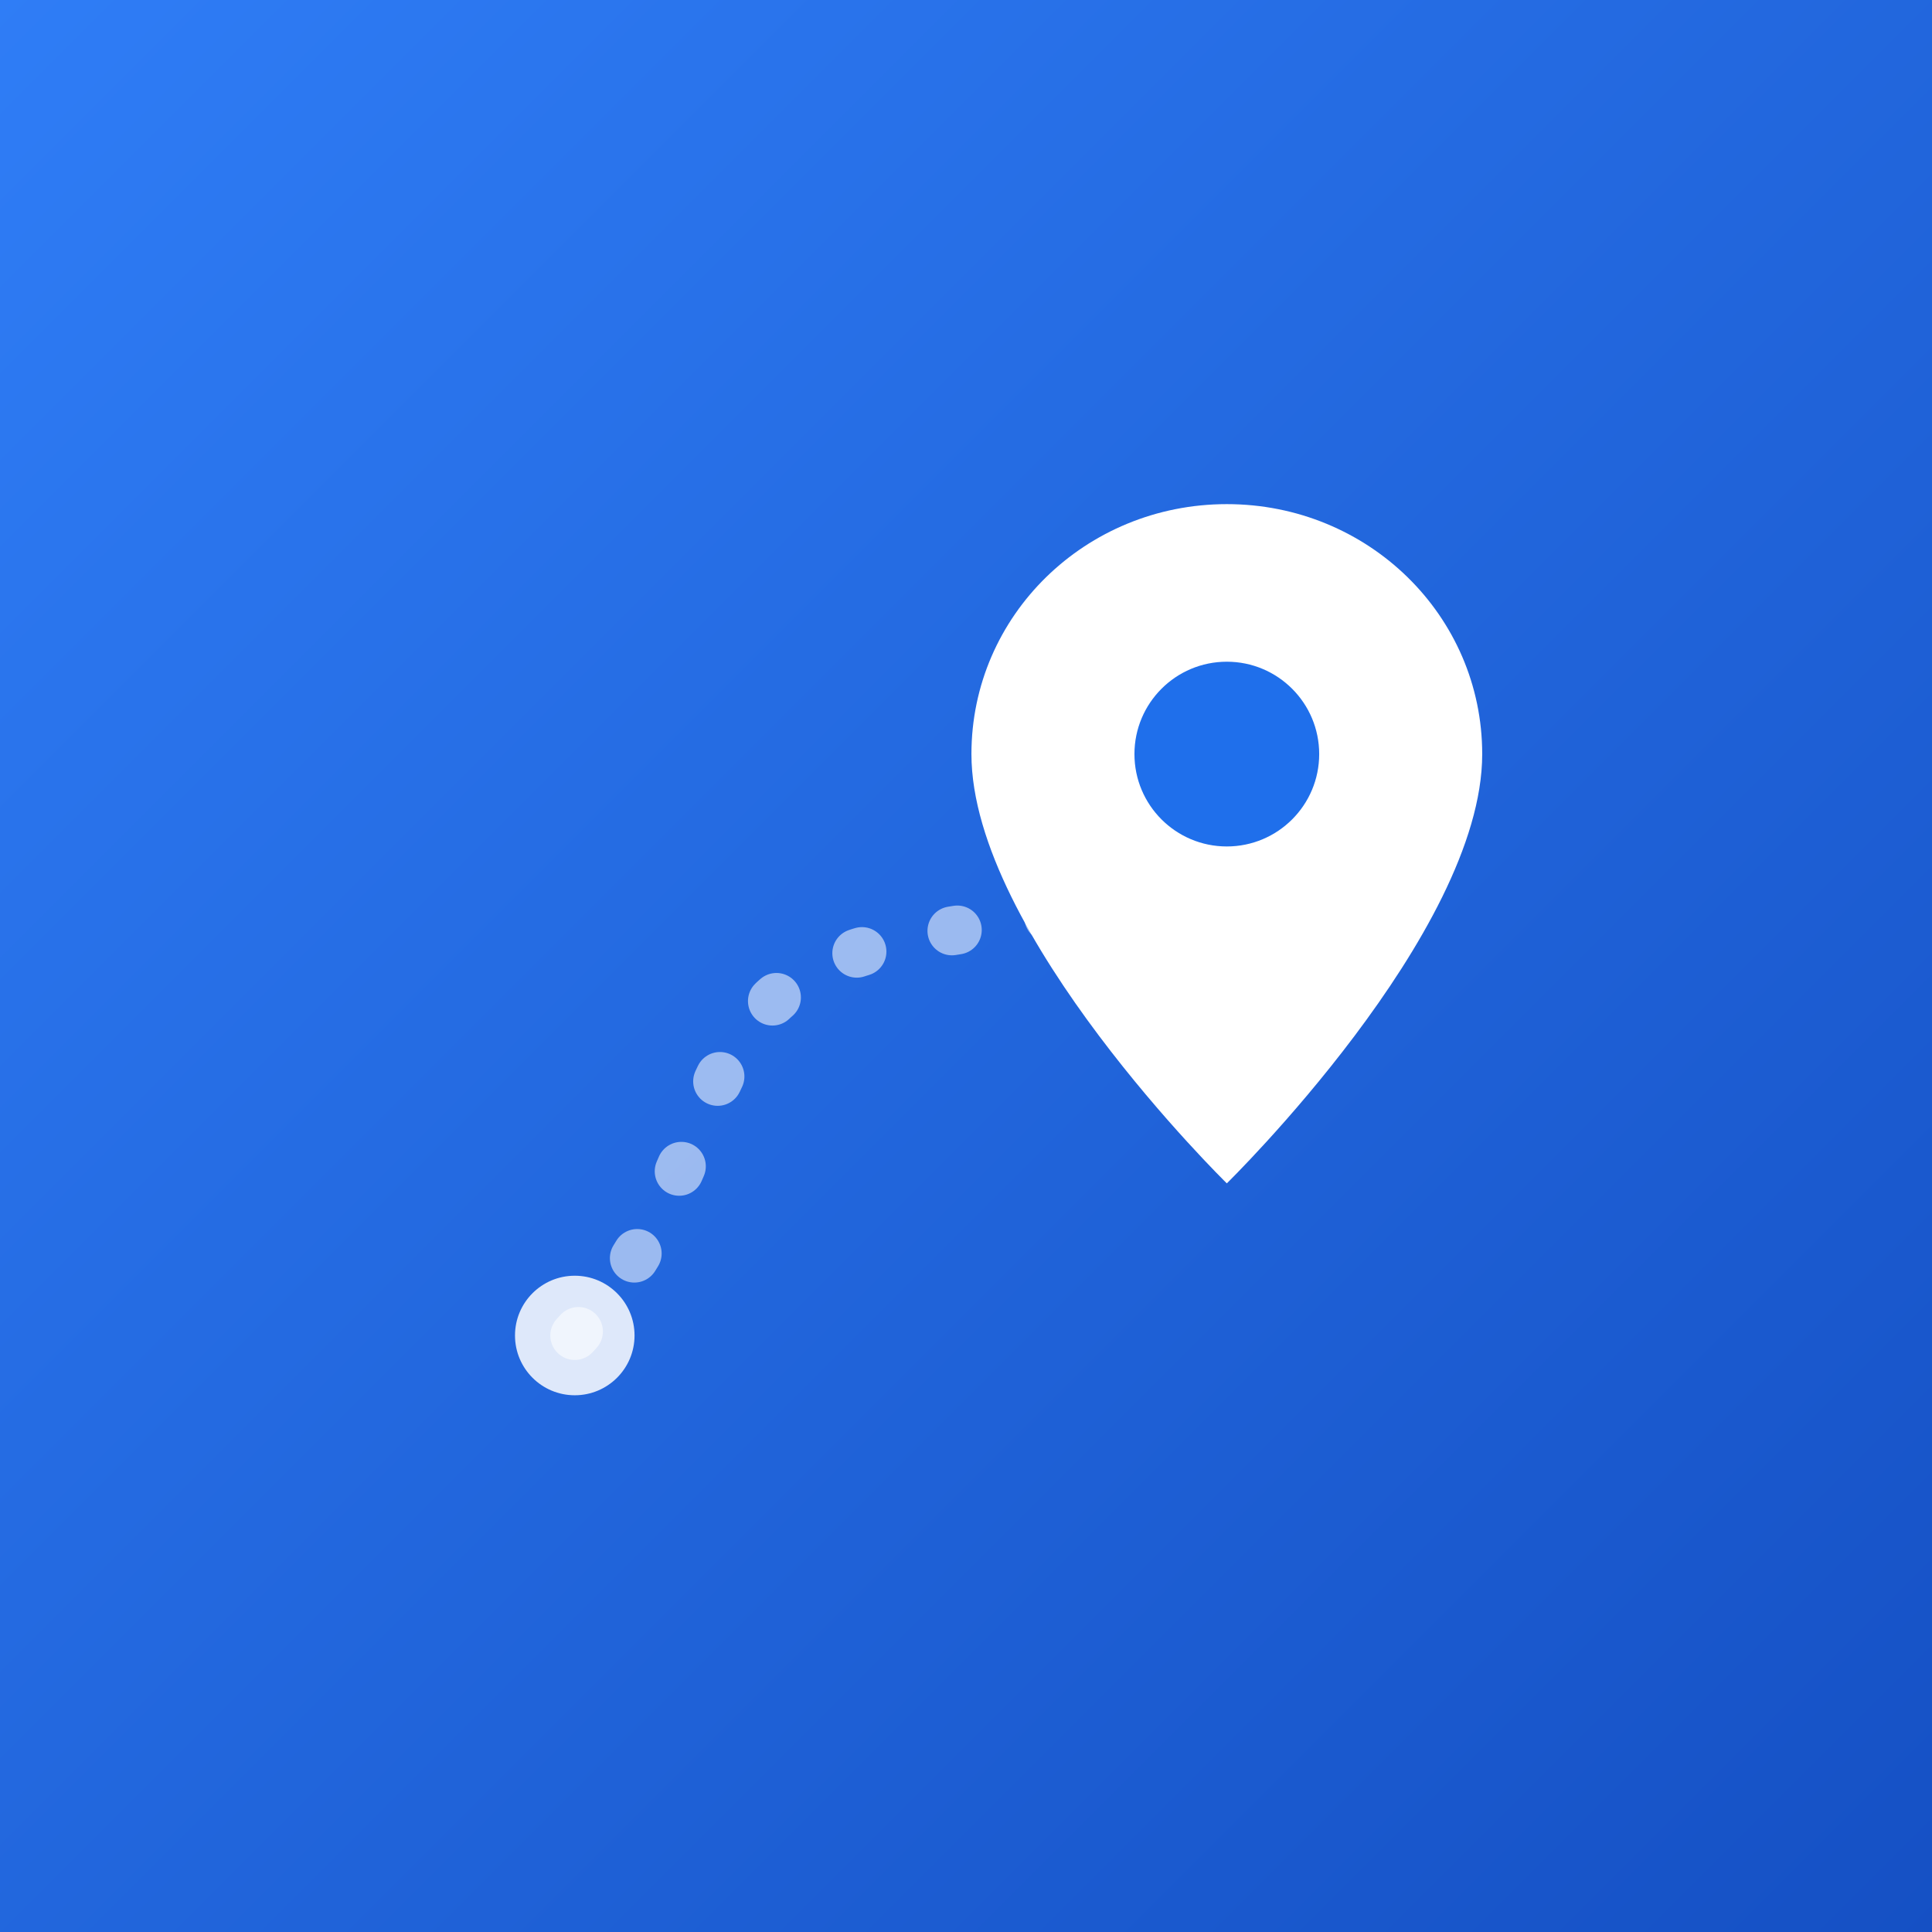
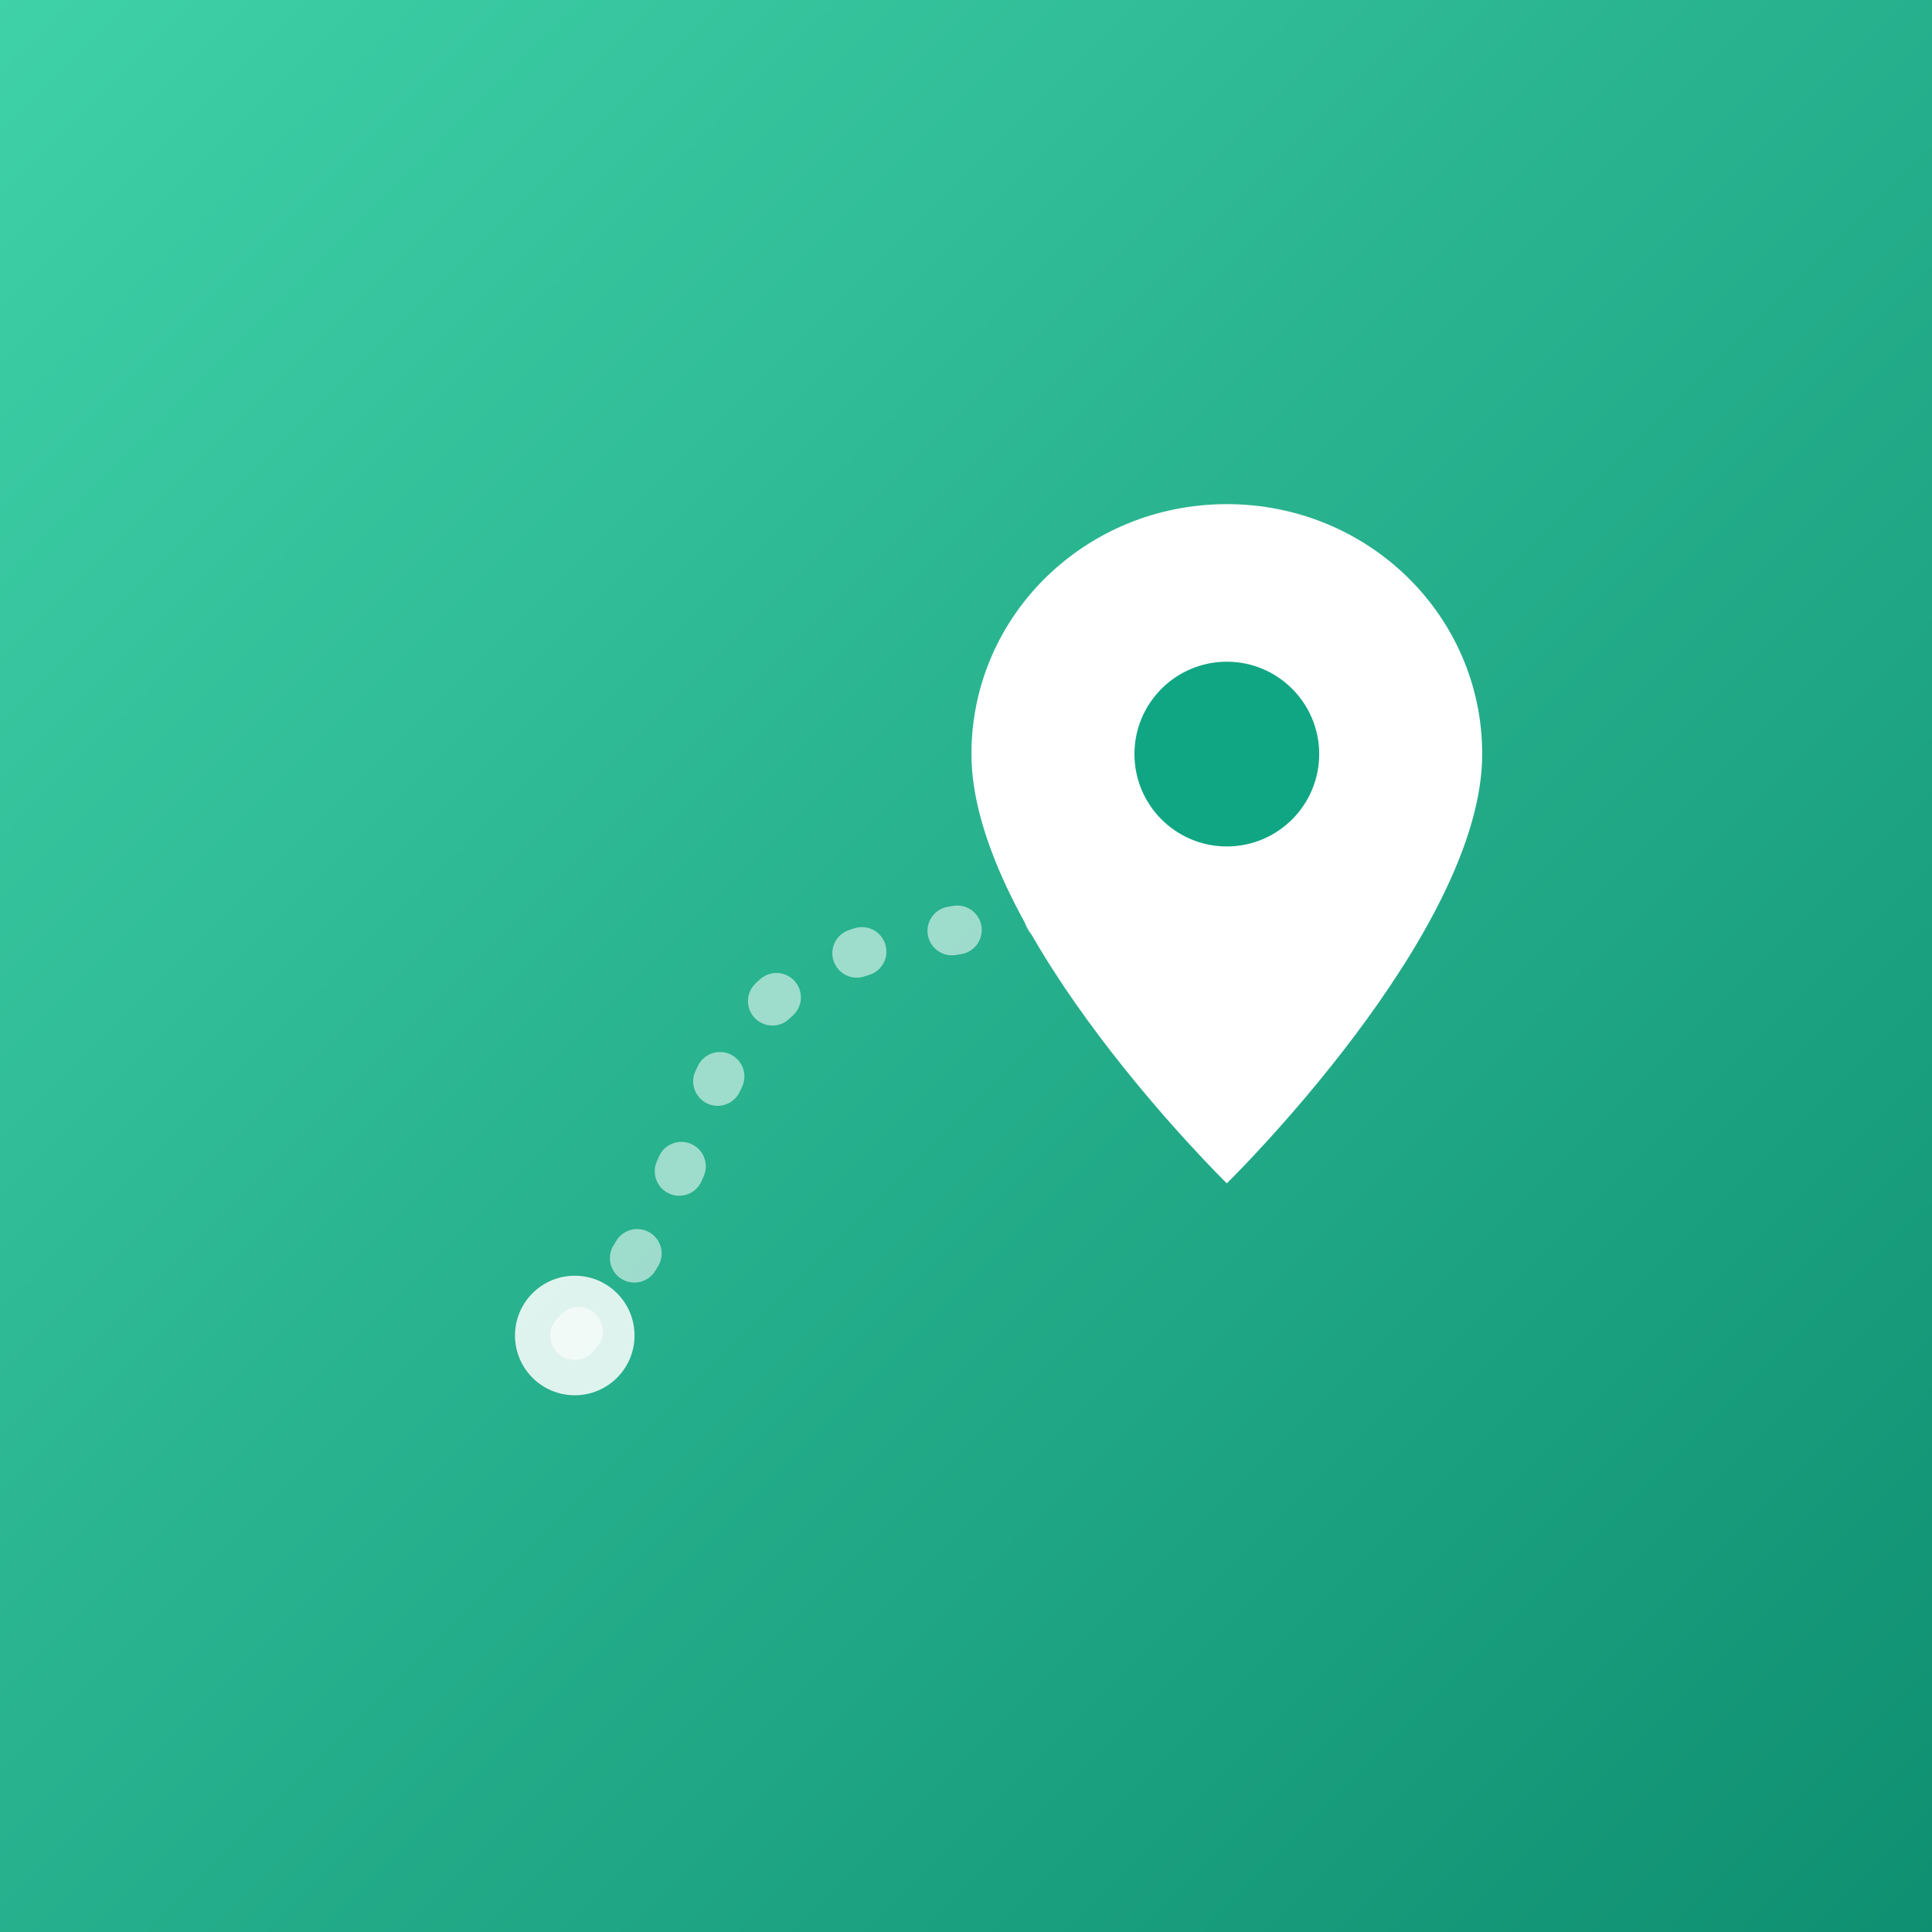
<svg xmlns="http://www.w3.org/2000/svg" viewBox="0 0 512 512">
  <defs>
    <linearGradient id="bg" x1="0" y1="0" x2="1" y2="1">
-       <stop offset="0" stop-color="#2f7df6" />
-       <stop offset="1" stop-color="#1550c4" />
+       <stop offset="0" stop-color="#3fd1a8" />
+       <stop offset="1" stop-color="#0e8f71" />
    </linearGradient>
  </defs>
  <rect width="512" height="512" fill="url(#bg)" />
  <g transform="translate(256 256) scale(0.72) translate(-256 -256)">
    <path d="M112 392 C 170 330, 150 270, 220 250 S 330 250, 352 190" fill="none" stroke="#ffffff" stroke-opacity="0.55" stroke-width="18" stroke-linecap="round" stroke-dasharray="2 34" />
    <circle cx="112" cy="392" r="22" fill="#ffffff" fill-opacity="0.85" />
    <path d="M352 86c-52 0-94 41-94 92 0 66 94 158 94 158s94-92 94-158c0-51-42-92-94-92z" fill="#ffffff" />
-     <circle cx="352" cy="178" r="34" fill="#1f6feb" />
+     <circle cx="352" cy="178" r="34" fill="#11a683" />
  </g>
</svg>
